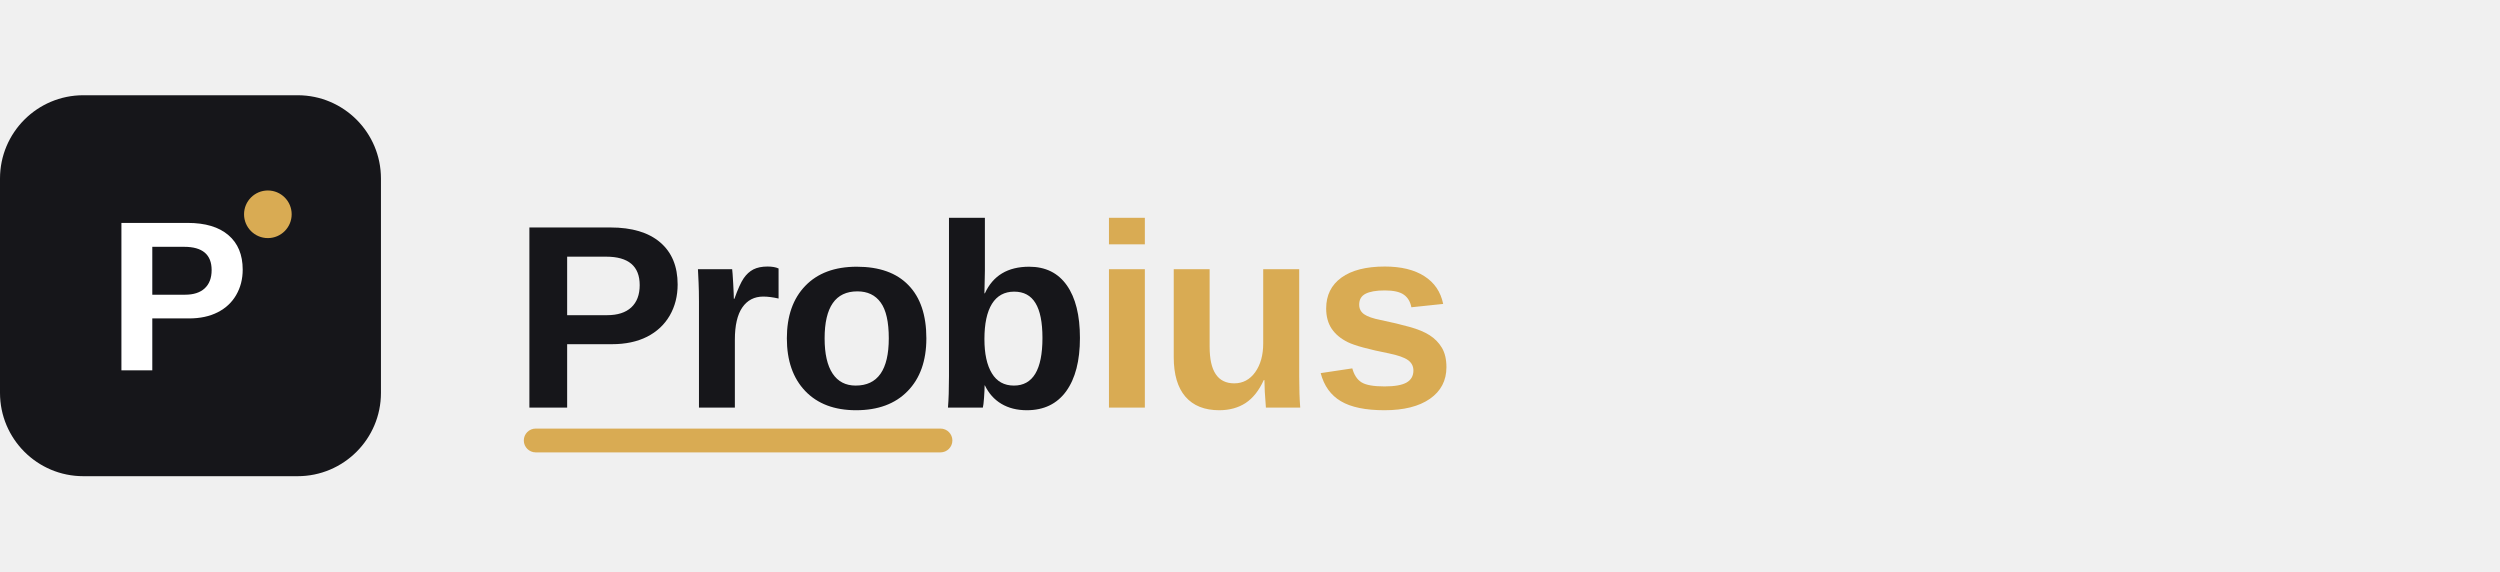
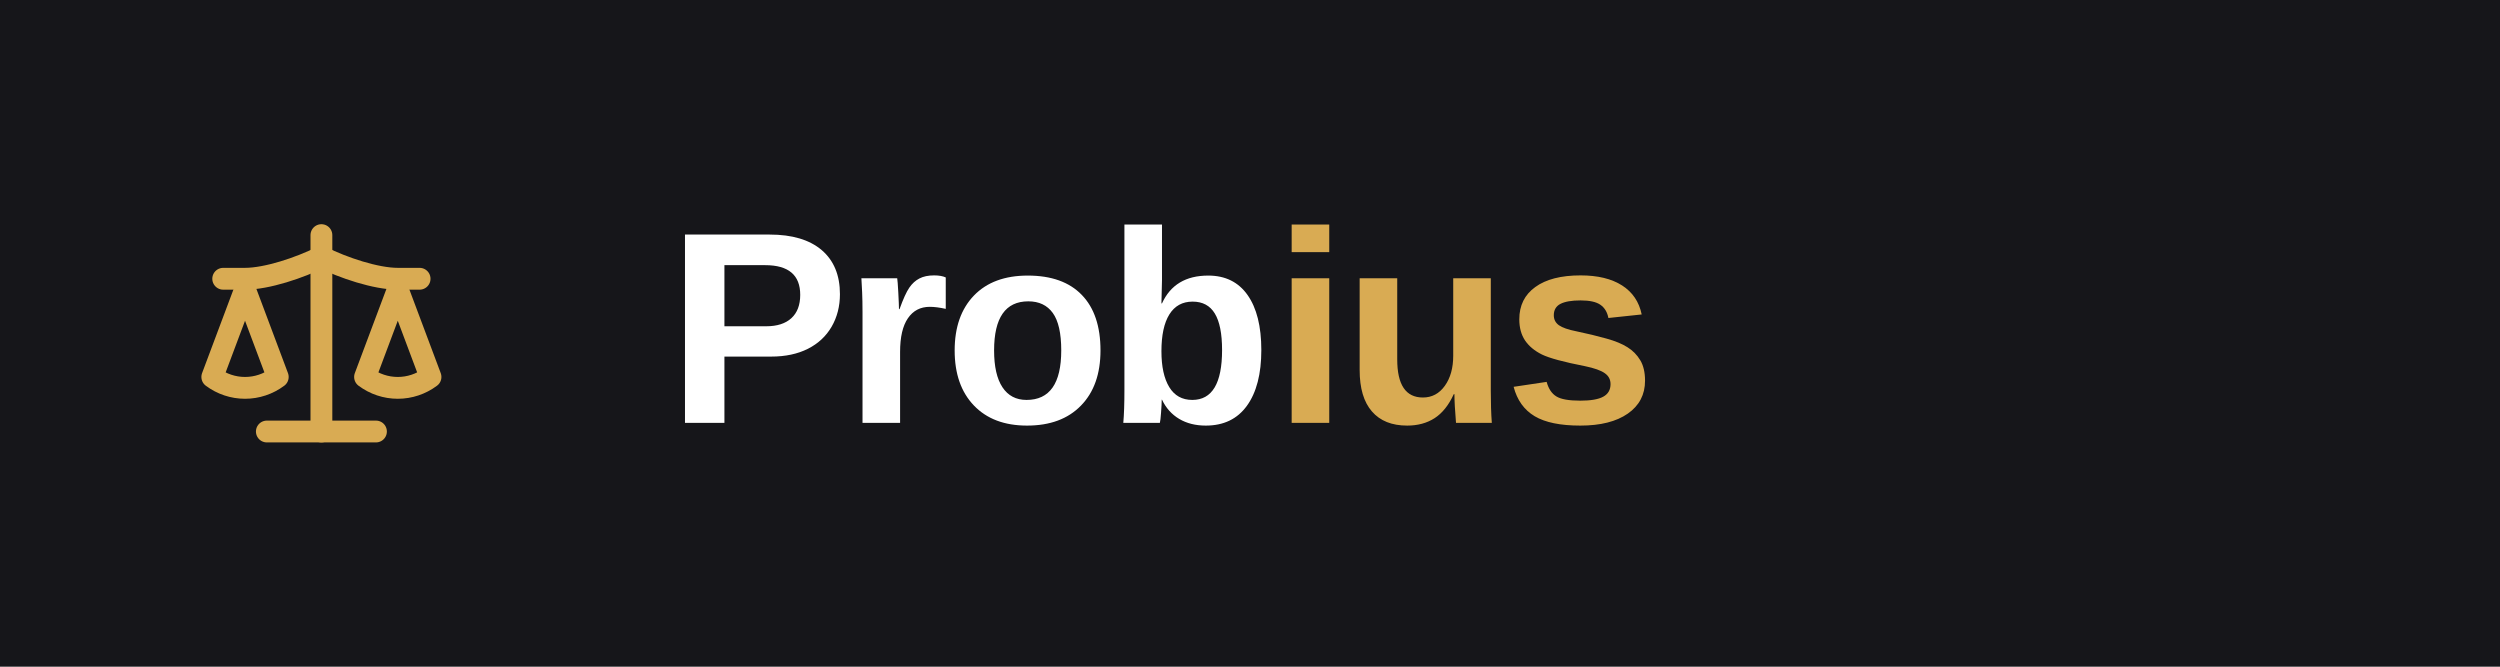
- <svg xmlns="http://www.w3.org/2000/svg" viewBox="0 0 420 96" width="420" height="96">
-   <rect x="0" y="16" width="64" height="64" rx="14" fill="#16161a" />
-   <text x="30" y="52" text-anchor="middle" dominant-baseline="middle" font-family="'Space Grotesk', 'Trebuchet MS', Arial, sans-serif" font-size="36" font-weight="700" fill="#ffffff">P</text>
-   <circle cx="45" cy="36" r="4" fill="#d9ab53" />
-   <text x="86" y="56" dominant-baseline="middle" font-family="'Space Grotesk', 'Trebuchet MS', Arial, sans-serif" font-size="44" font-weight="700" letter-spacing="-1" fill="#16161a">Prob<tspan fill="#d9ab53">ius</tspan>
+ <svg xmlns="http://www.w3.org/2000/svg" viewBox="0 0 420 112" width="420" height="112">
+   <rect width="420" height="112" fill="#16161a" />
+   <g transform="translate(32,34) scale(1.833)" fill="none" stroke="#d9ab53" stroke-width="2" stroke-linecap="round" stroke-linejoin="round">
+     <path d="m16 16 3-8 3 8c-.87.65-1.92 1-3 1s-2.13-.35-3-1Z" />
+     <path d="m2 16 3-8 3 8c-.87.65-1.92 1-3 1s-2.13-.35-3-1Z" />
+     <path d="M7 21h10" />
+     <path d="M12 3v18" />
+     <path d="M3 7h2c2 0 5-1 7-2 2 1 5 2 7 2h2" />
+   </g>
+   <text x="112" y="58" dominant-baseline="middle" font-family="'Space Grotesk', 'Trebuchet MS', Arial, sans-serif" font-size="46" font-weight="700" letter-spacing="-1" fill="#ffffff">Prob<tspan fill="#d9ab53">ius</tspan>
  </text>
-   <rect x="88" y="72" width="72" height="4" rx="2" fill="#d9ab53" />
</svg>
